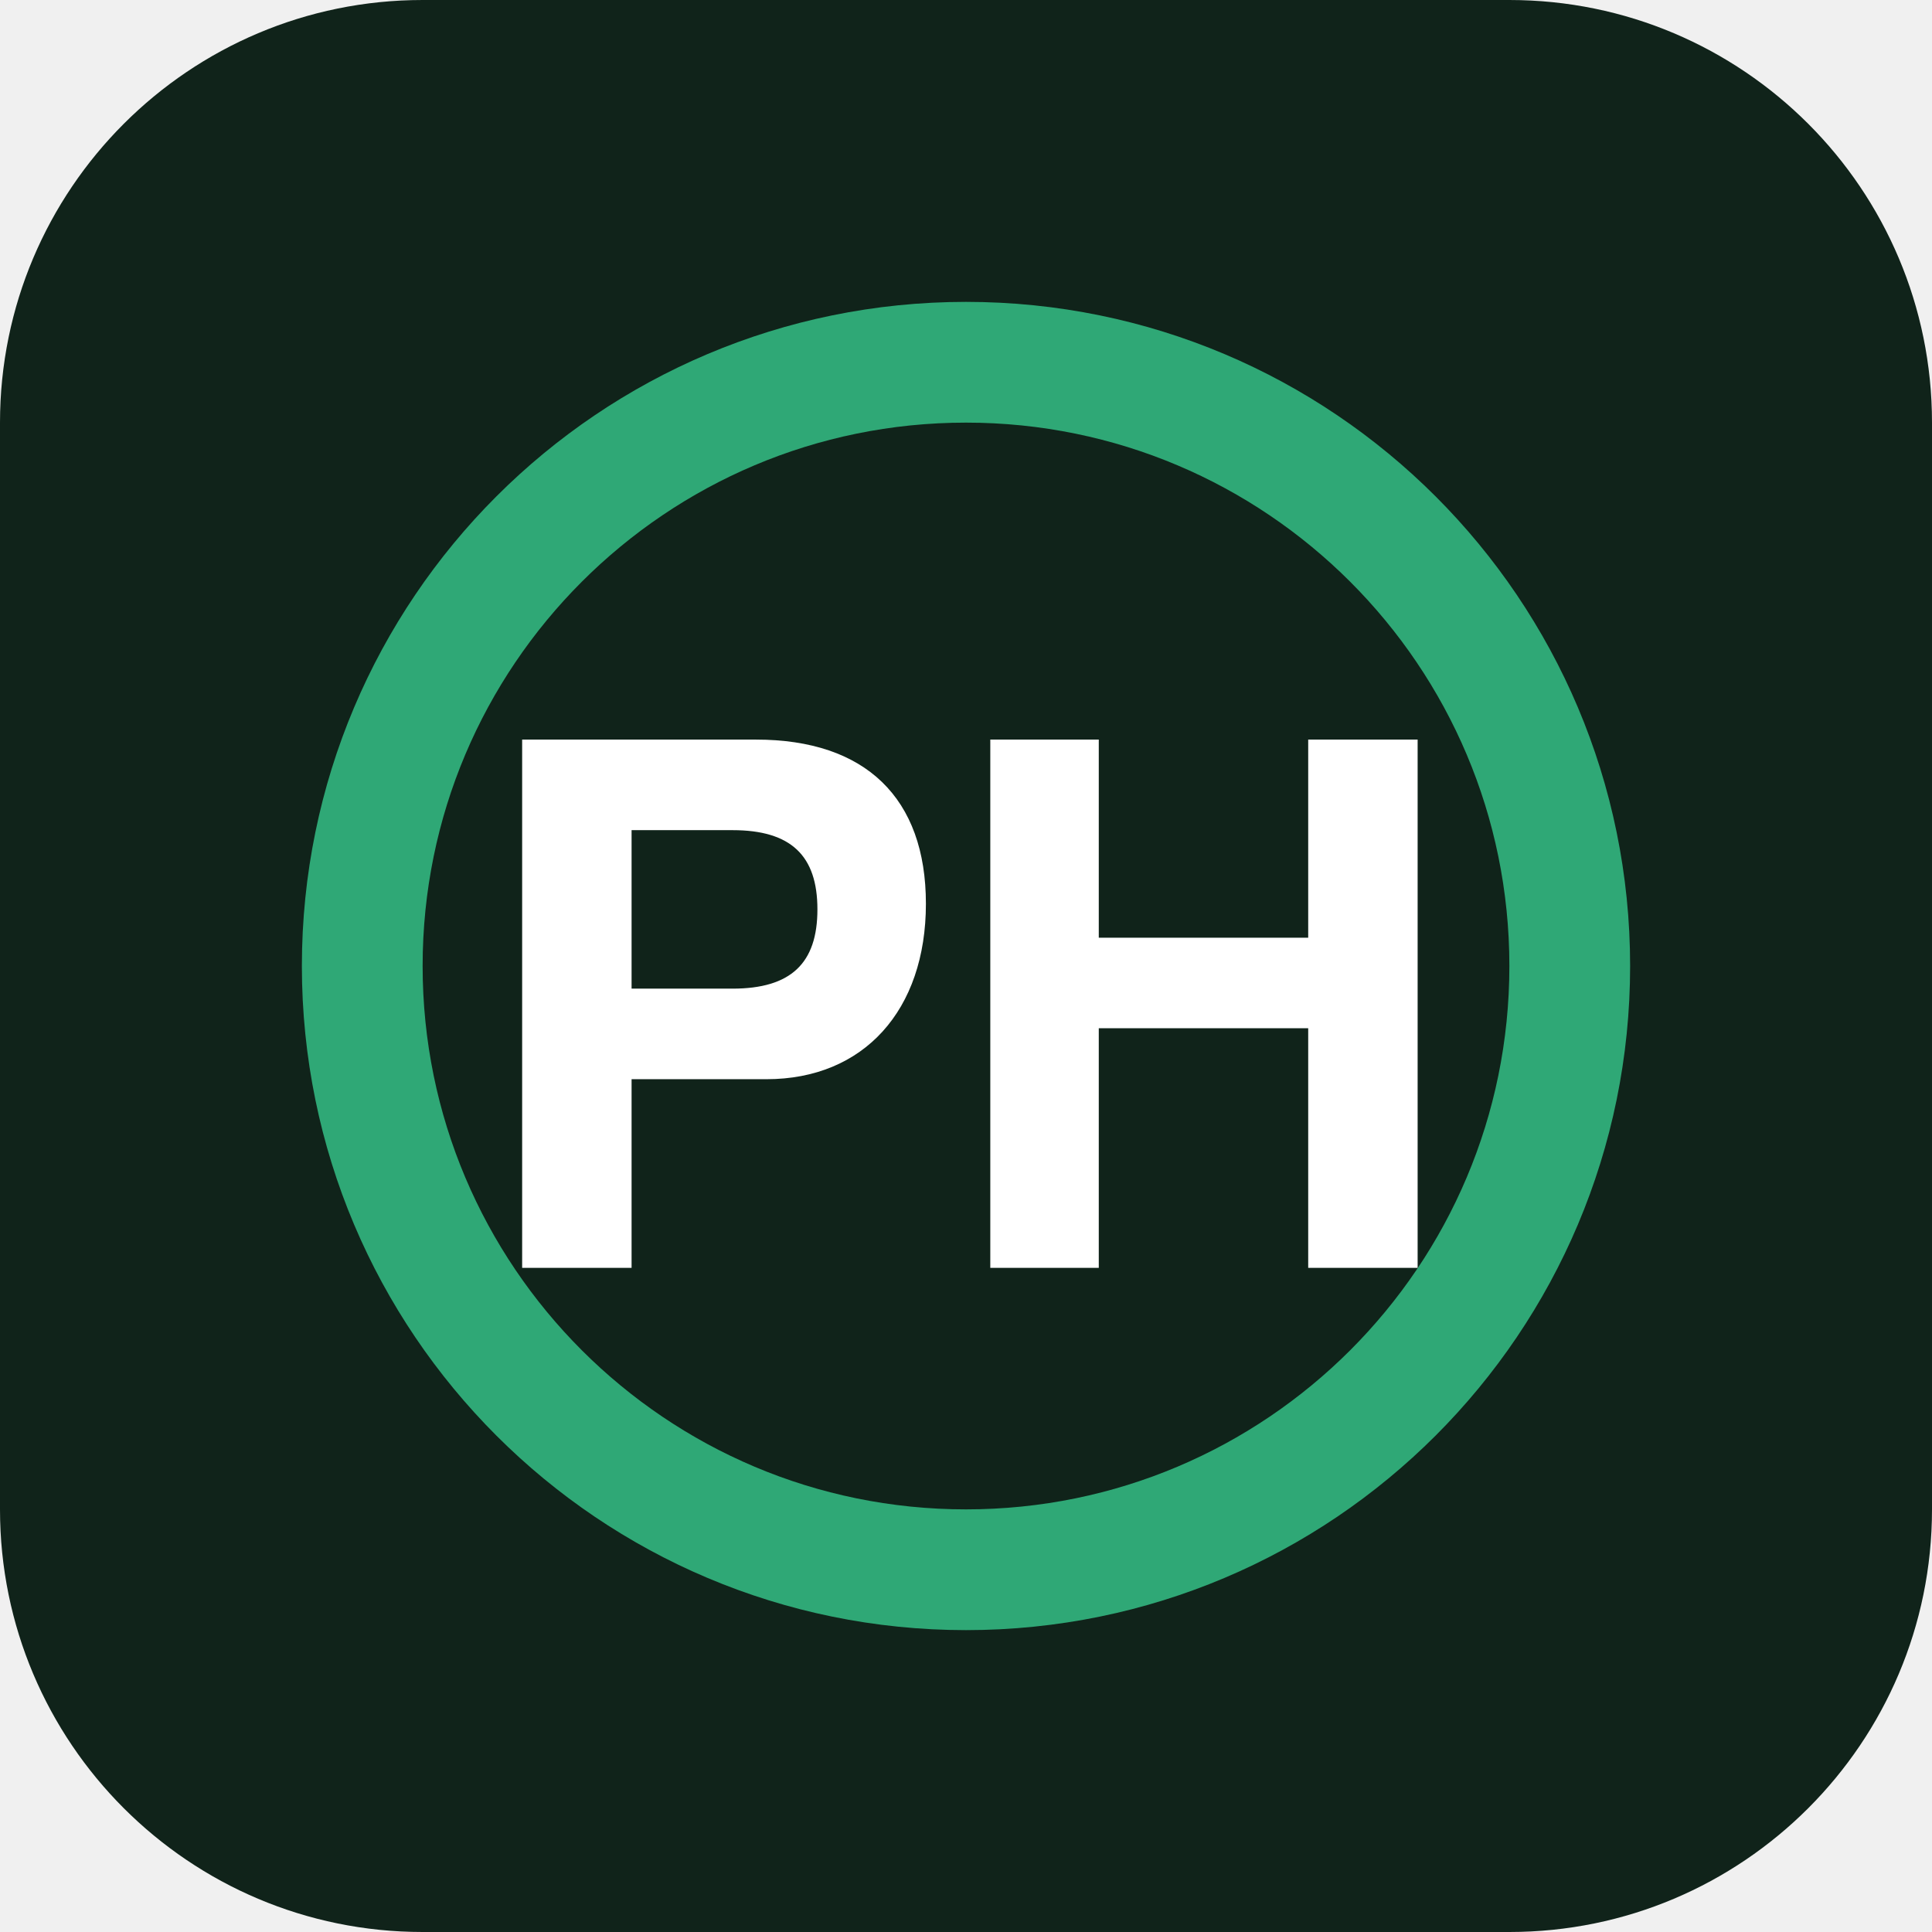
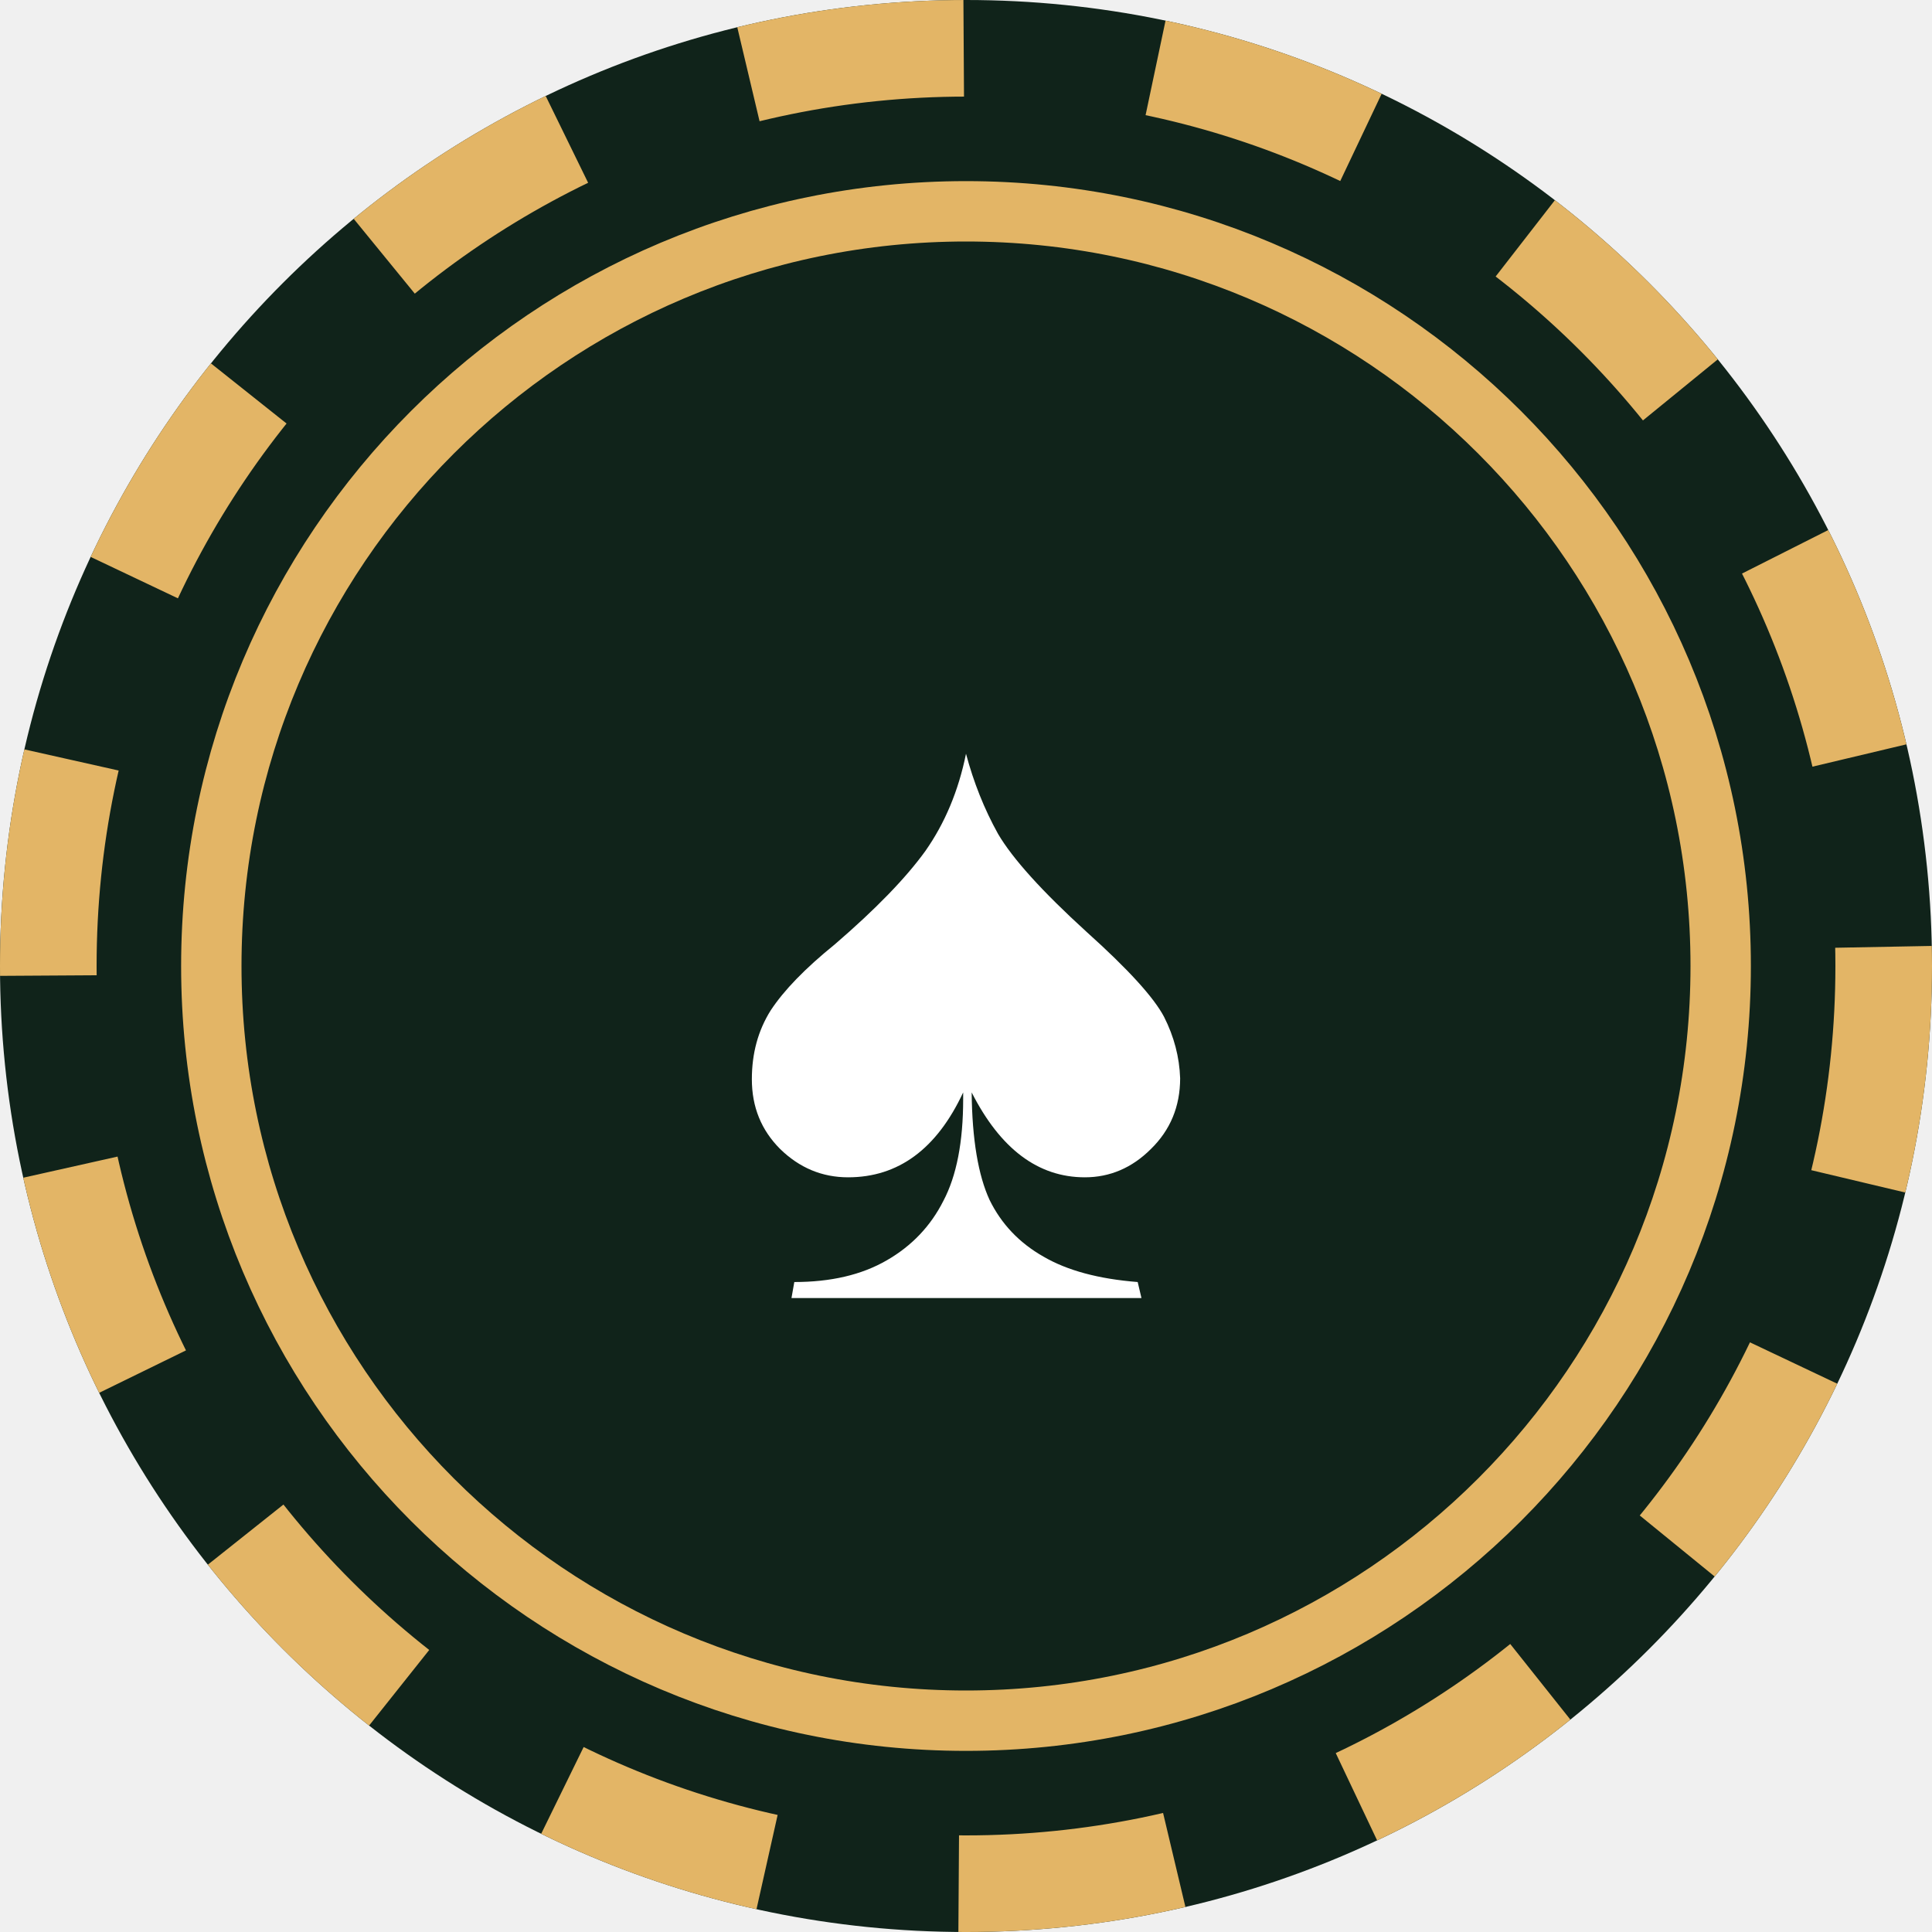
<svg xmlns="http://www.w3.org/2000/svg" viewBox="0 0 32 32" width="32" height="32">
-   <rect width="32" height="32" rx="7" fill="#10231a" />
-   <circle cx="16" cy="16" r="10" fill="none" stroke="#2fa876" stroke-width="2" />
-   <text x="16" y="21" font-family="-apple-system,Helvetica,Arial,sans-serif" font-size="12" font-weight="700" fill="#ffffff" text-anchor="middle">PH</text>
+   <circle cx="16" cy="16" r="16" fill="#10231a" />
+   <circle cx="16" cy="16" r="15.2" fill="none" stroke="#e3b566" stroke-width="1.6" stroke-dasharray="3.6 3.2" />
+   <circle cx="16" cy="16" r="12.5" fill="none" stroke="#e3b566" stroke-width="1" />
+   <text x="16" y="21.5" font-family="Georgia, 'Times New Roman', serif" font-size="15" font-weight="700" fill="#ffffff" text-anchor="middle">♠</text>
</svg>
